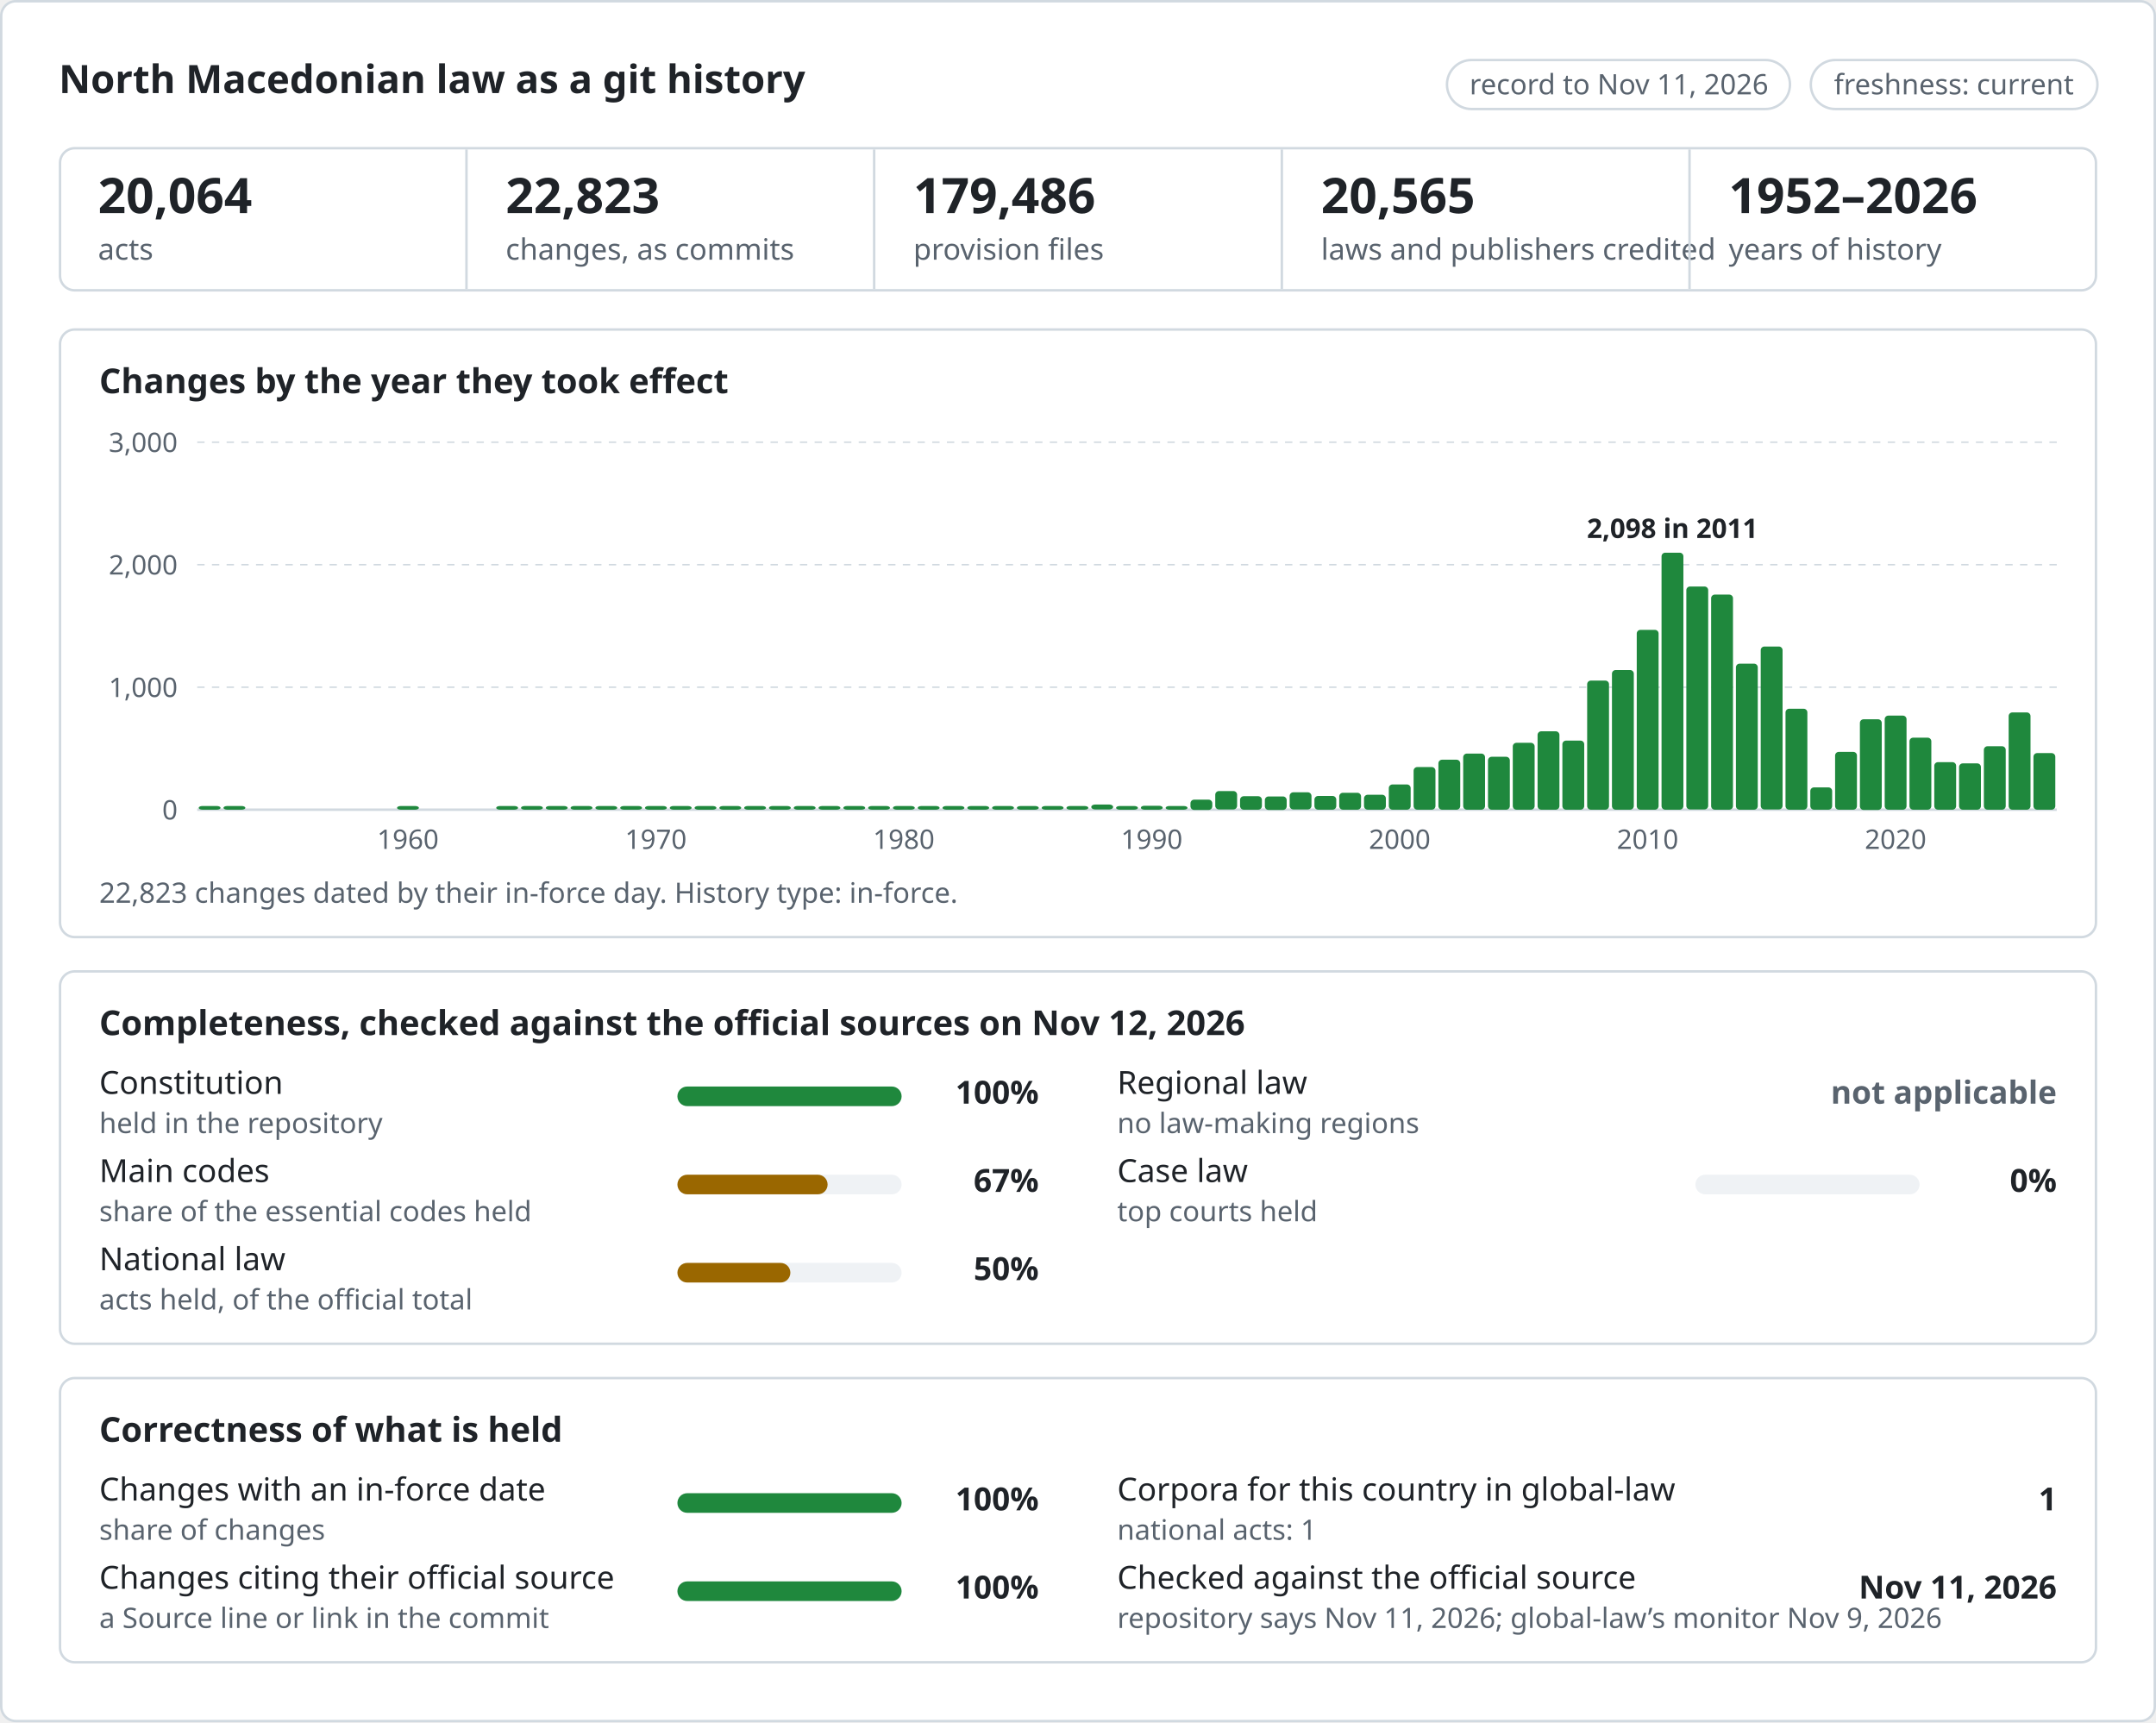
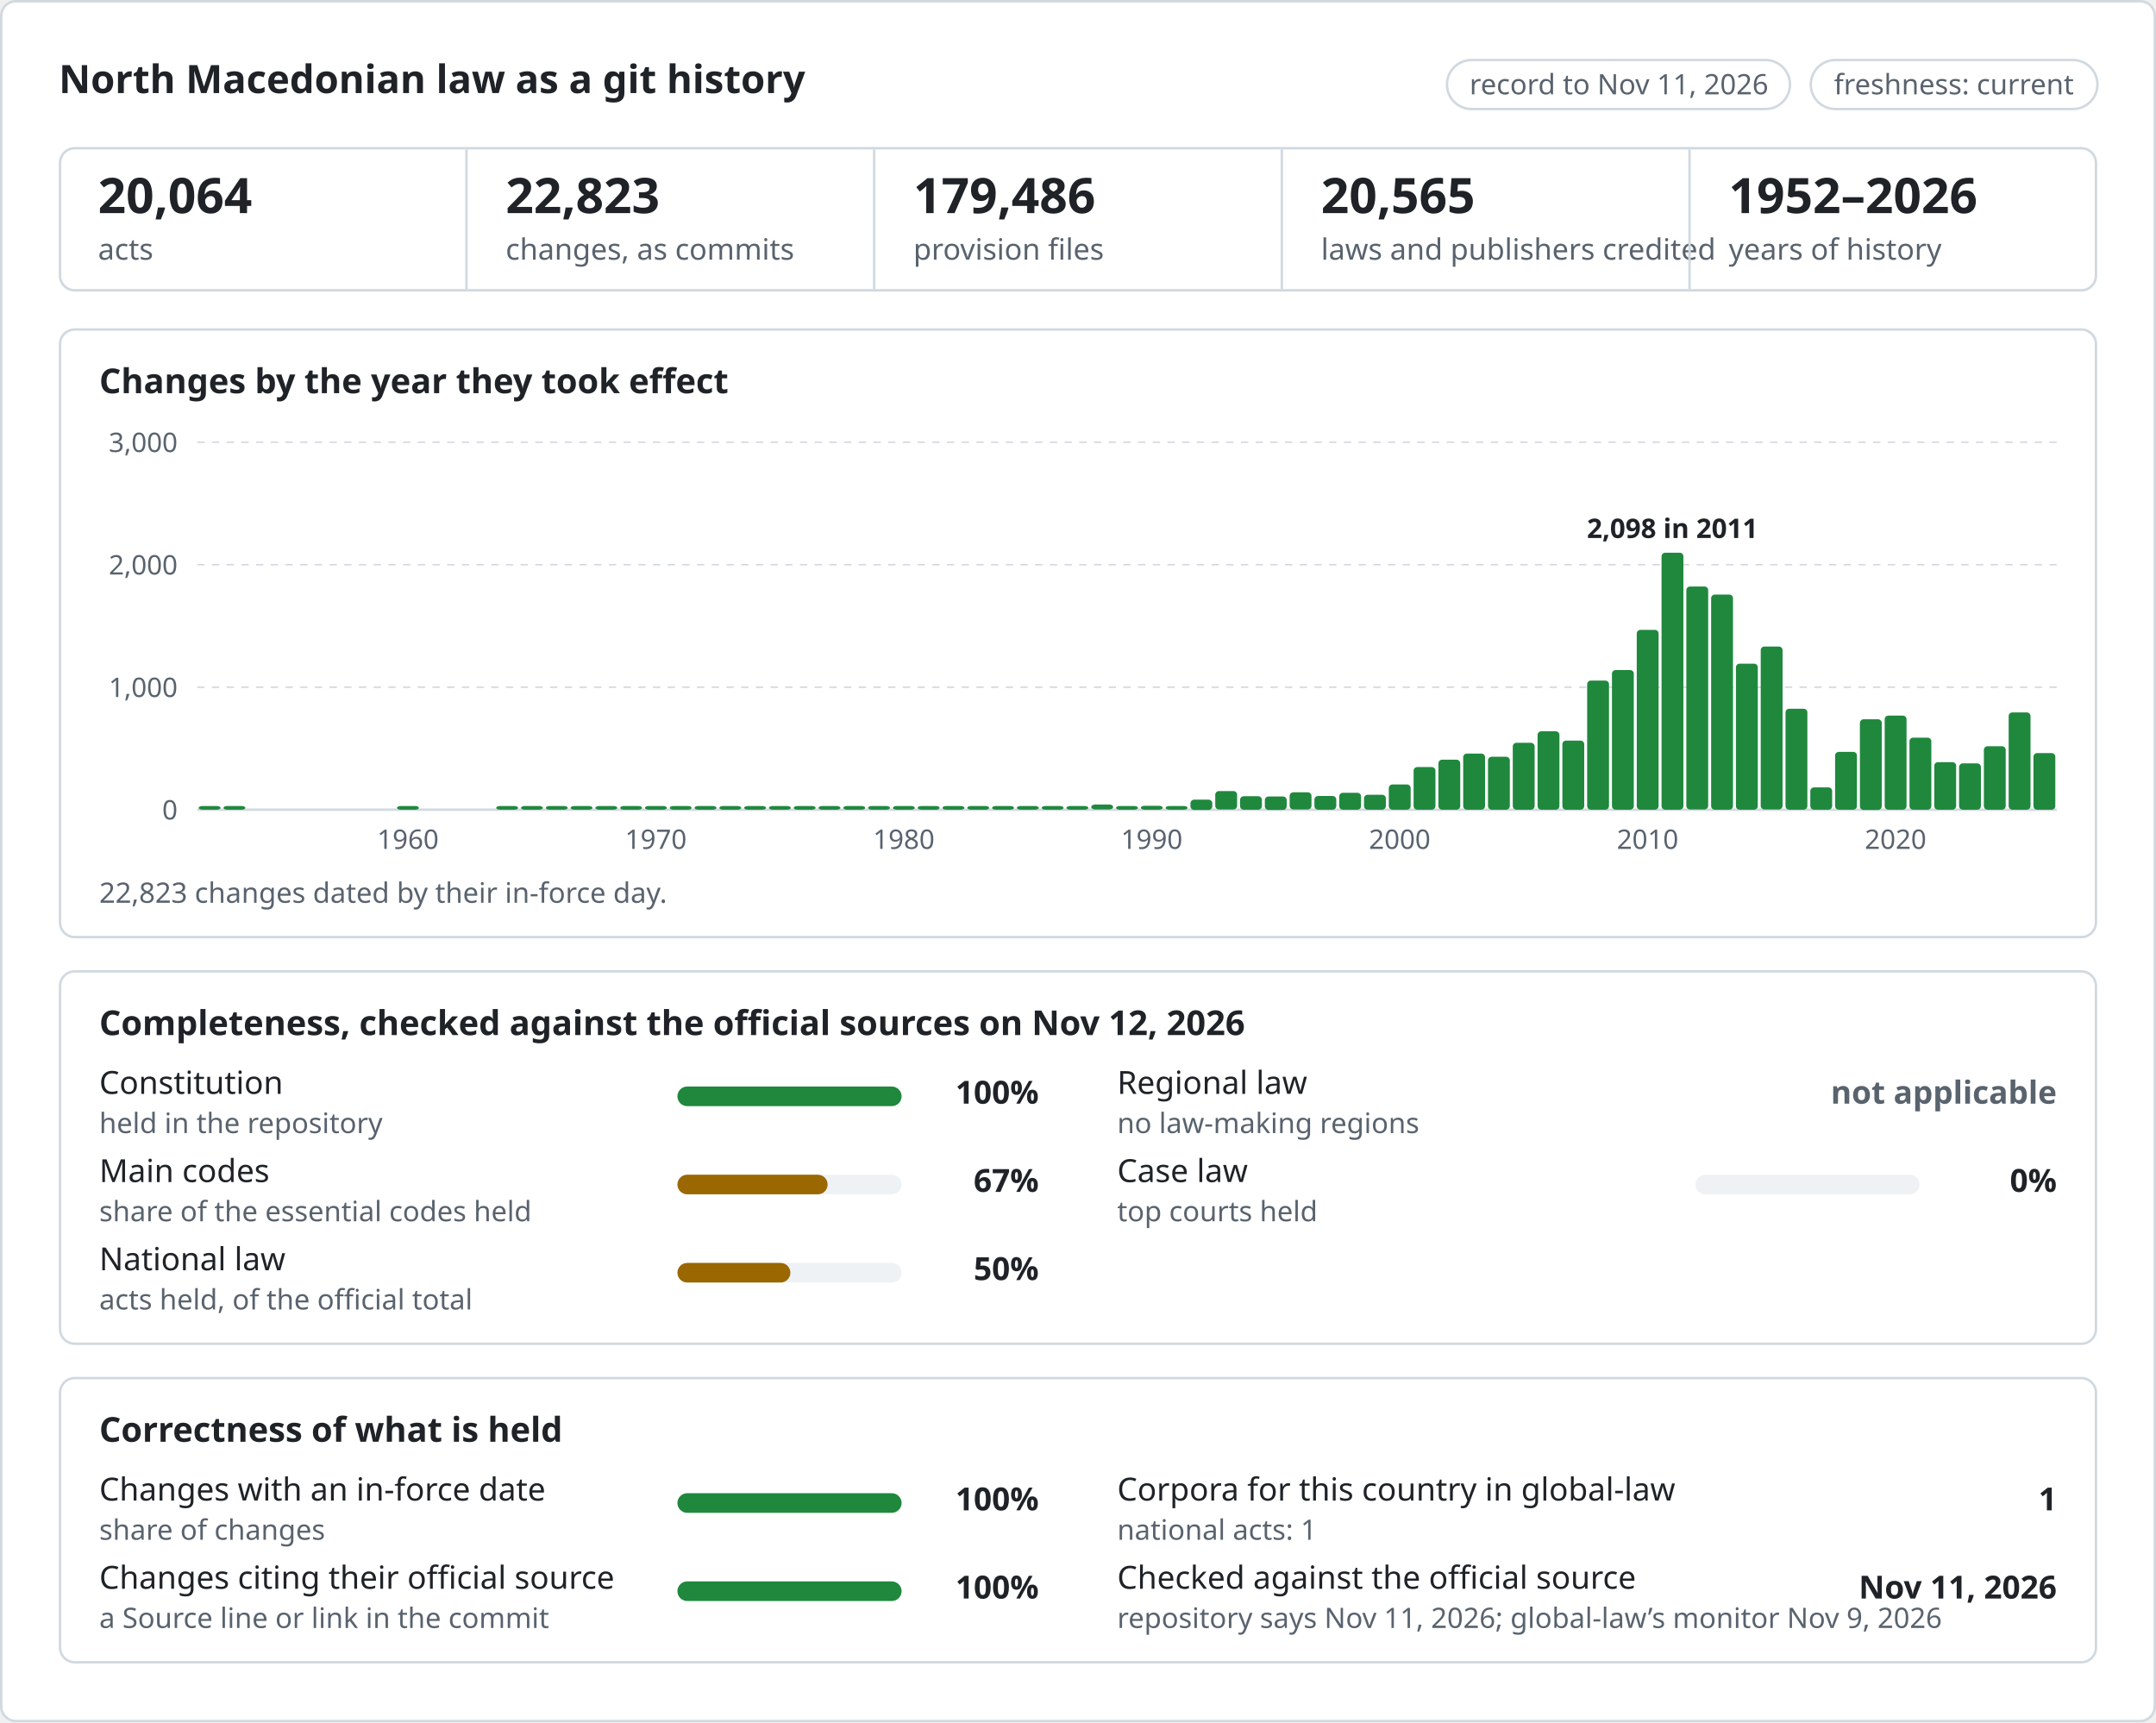
<svg xmlns="http://www.w3.org/2000/svg" width="880" height="703" viewBox="0 0 880 703" font-family="-apple-system,BlinkMacSystemFont,Segoe UI,Noto Sans,Helvetica,Arial,sans-serif">
  <rect x="0.5" y="0.5" width="879" height="702" rx="6" fill="#ffffff" stroke="#d1d9e0" />
  <text x="24" y="38" font-size="16" font-weight="600" fill="#1f2328">North Macedonian law as a git history</text>
  <rect x="590.6" y="24.5" width="140" height="20" rx="10" fill="none" stroke="#d1d9e0" />
  <text x="660.8" y="38.5" font-size="11.5" font-weight="500" text-anchor="middle" fill="#59636e">record to Nov 11, 2026</text>
  <rect x="739.1" y="24.5" width="117" height="20" rx="10" fill="none" stroke="#d1d9e0" />
  <text x="797.5" y="38.5" font-size="11.5" font-weight="500" text-anchor="middle" fill="#59636e">freshness: current</text>
  <rect x="24.5" y="60.5" width="831" height="58" rx="6" fill="#ffffff" stroke="#d1d9e0" />
  <text x="40.0" y="87" font-size="20" font-weight="600" fill="#1f2328">20,064</text>
  <text x="40.0" y="106" font-size="12" fill="#59636e">acts</text>
  <line x1="190.4" y1="61" x2="190.4" y2="118" stroke="#d1d9e0" />
  <text x="206.4" y="87" font-size="20" font-weight="600" fill="#1f2328">22,823</text>
  <text x="206.4" y="106" font-size="12" fill="#59636e">changes, as commits</text>
  <line x1="356.8" y1="61" x2="356.8" y2="118" stroke="#d1d9e0" />
  <text x="372.8" y="87" font-size="20" font-weight="600" fill="#1f2328">179,486</text>
  <text x="372.8" y="106" font-size="12" fill="#59636e">provision files</text>
  <line x1="523.2" y1="61" x2="523.2" y2="118" stroke="#d1d9e0" />
  <text x="539.2" y="87" font-size="20" font-weight="600" fill="#1f2328">20,565</text>
  <text x="539.2" y="106" font-size="12" fill="#59636e" textLength="142" lengthAdjust="spacingAndGlyphs">laws and publishers credited</text>
  <line x1="689.6" y1="61" x2="689.6" y2="118" stroke="#d1d9e0" />
  <text x="705.6" y="87" font-size="20" font-weight="600" fill="#1f2328">1952–2026</text>
  <text x="705.6" y="106" font-size="12" fill="#59636e">years of history</text>
  <rect x="24.5" y="134.5" width="831" height="248" rx="6" fill="#ffffff" stroke="#d1d9e0" />
  <text x="40.5" y="160.5" font-size="14" font-weight="600" fill="#1f2328">Changes by the year they took effect</text>
  <line x1="80.5" y1="330.5" x2="839.5" y2="330.5" stroke="#d1d9e0" stroke-width="1" />
  <text x="72.5" y="334.5" font-size="11" text-anchor="end" fill="#59636e">0</text>
  <line x1="80.5" y1="280.5" x2="839.5" y2="280.5" stroke="#d1d9e0" stroke-width="0.6" stroke-dasharray="3 3" />
  <text x="72.5" y="284.5" font-size="11" text-anchor="end" fill="#59636e">1,000</text>
  <line x1="80.5" y1="230.5" x2="839.5" y2="230.5" stroke="#d1d9e0" stroke-width="0.6" stroke-dasharray="3 3" />
  <text x="72.5" y="234.5" font-size="11" text-anchor="end" fill="#59636e">2,000</text>
  <line x1="80.5" y1="180.5" x2="839.5" y2="180.5" stroke="#d1d9e0" stroke-width="0.6" stroke-dasharray="3 3" />
  <text x="72.5" y="184.5" font-size="11" text-anchor="end" fill="#59636e">3,000</text>
  <rect x="81.10" y="329.0" width="8.92" height="1.5" rx="1.5" fill="#1f883d" />
  <rect x="91.22" y="329.0" width="8.92" height="1.5" rx="1.5" fill="#1f883d" />
  <rect x="162.06" y="329.0" width="8.92" height="1.5" rx="1.5" fill="#1f883d" />
  <text x="166.5" y="346.5" font-size="11" text-anchor="middle" fill="#59636e">1960</text>
  <rect x="202.54" y="329.0" width="8.92" height="1.5" rx="1.5" fill="#1f883d" />
  <rect x="212.66" y="329.0" width="8.92" height="1.5" rx="1.5" fill="#1f883d" />
  <rect x="222.78" y="329.0" width="8.92" height="1.5" rx="1.5" fill="#1f883d" />
  <rect x="232.90" y="329.0" width="8.92" height="1.5" rx="1.5" fill="#1f883d" />
  <rect x="243.02" y="329.0" width="8.92" height="1.5" rx="1.5" fill="#1f883d" />
  <rect x="253.14" y="329.0" width="8.92" height="1.5" rx="1.5" fill="#1f883d" />
  <rect x="263.26" y="329.0" width="8.92" height="1.5" rx="1.5" fill="#1f883d" />
  <text x="267.7" y="346.5" font-size="11" text-anchor="middle" fill="#59636e">1970</text>
  <rect x="273.38" y="329.0" width="8.92" height="1.5" rx="1.5" fill="#1f883d" />
  <rect x="283.50" y="329.0" width="8.92" height="1.5" rx="1.5" fill="#1f883d" />
  <rect x="293.62" y="329.0" width="8.92" height="1.5" rx="1.5" fill="#1f883d" />
  <rect x="303.74" y="329.0" width="8.92" height="1.5" rx="1.5" fill="#1f883d" />
  <rect x="313.86" y="329.0" width="8.92" height="1.5" rx="1.5" fill="#1f883d" />
  <rect x="323.98" y="329.0" width="8.92" height="1.5" rx="1.5" fill="#1f883d" />
  <rect x="334.10" y="329.0" width="8.92" height="1.5" rx="1.5" fill="#1f883d" />
  <rect x="344.22" y="329.0" width="8.92" height="1.5" rx="1.5" fill="#1f883d" />
  <rect x="354.34" y="329.0" width="8.92" height="1.5" rx="1.5" fill="#1f883d" />
  <rect x="364.46" y="329.0" width="8.92" height="1.5" rx="1.5" fill="#1f883d" />
  <text x="368.9" y="346.5" font-size="11" text-anchor="middle" fill="#59636e">1980</text>
  <rect x="374.58" y="329.0" width="8.92" height="1.5" rx="1.5" fill="#1f883d" />
  <rect x="384.70" y="329.0" width="8.92" height="1.5" rx="1.5" fill="#1f883d" />
  <rect x="394.82" y="329.0" width="8.92" height="1.5" rx="1.5" fill="#1f883d" />
  <rect x="404.94" y="329.0" width="8.92" height="1.5" rx="1.5" fill="#1f883d" />
  <rect x="415.06" y="329.0" width="8.92" height="1.5" rx="1.5" fill="#1f883d" />
  <rect x="425.18" y="329.0" width="8.92" height="1.5" rx="1.5" fill="#1f883d" />
  <rect x="435.30" y="329.0" width="8.92" height="1.5" rx="1.5" fill="#1f883d" />
  <rect x="445.42" y="328.4" width="8.92" height="2.0" rx="1.5" fill="#1f883d" />
  <rect x="455.54" y="329.0" width="8.92" height="1.5" rx="1.5" fill="#1f883d" />
  <rect x="465.66" y="328.9" width="8.92" height="1.6" rx="1.5" fill="#1f883d" />
  <text x="470.1" y="346.5" font-size="11" text-anchor="middle" fill="#59636e">1990</text>
  <rect x="475.78" y="329.0" width="8.92" height="1.5" rx="1.5" fill="#1f883d" />
  <rect x="485.90" y="326.4" width="8.92" height="4.2" rx="1.5" fill="#1f883d" />
  <rect x="496.02" y="322.9" width="8.92" height="7.5" rx="1.5" fill="#1f883d" />
  <rect x="506.14" y="325.0" width="8.92" height="5.5" rx="1.5" fill="#1f883d" />
  <rect x="516.26" y="325.1" width="8.92" height="5.5" rx="1.5" fill="#1f883d" />
  <rect x="526.38" y="323.4" width="8.92" height="7.0" rx="1.5" fill="#1f883d" />
  <rect x="536.50" y="324.9" width="8.92" height="5.6" rx="1.5" fill="#1f883d" />
  <rect x="546.62" y="323.6" width="8.92" height="6.9" rx="1.5" fill="#1f883d" />
  <rect x="556.74" y="324.4" width="8.92" height="6.1" rx="1.5" fill="#1f883d" />
  <rect x="566.86" y="320.2" width="8.92" height="10.3" rx="1.5" fill="#1f883d" />
  <text x="571.3" y="346.5" font-size="11" text-anchor="middle" fill="#59636e">2000</text>
  <rect x="576.98" y="313.1" width="8.92" height="17.4" rx="1.5" fill="#1f883d" />
  <rect x="587.10" y="310.1" width="8.92" height="20.4" rx="1.5" fill="#1f883d" />
  <rect x="597.22" y="307.6" width="8.92" height="22.9" rx="1.5" fill="#1f883d" />
  <rect x="607.34" y="308.9" width="8.92" height="21.6" rx="1.5" fill="#1f883d" />
  <rect x="617.46" y="303.2" width="8.92" height="27.3" rx="1.5" fill="#1f883d" />
  <rect x="627.58" y="298.5" width="8.92" height="32.0" rx="1.5" fill="#1f883d" />
  <rect x="637.70" y="302.3" width="8.92" height="28.2" rx="1.5" fill="#1f883d" />
  <rect x="647.82" y="277.8" width="8.92" height="52.7" rx="1.5" fill="#1f883d" />
  <rect x="657.94" y="273.5" width="8.92" height="57.0" rx="1.5" fill="#1f883d" />
  <rect x="668.06" y="257.1" width="8.92" height="73.4" rx="1.5" fill="#1f883d" />
  <text x="672.5" y="346.5" font-size="11" text-anchor="middle" fill="#59636e">2010</text>
  <rect x="678.18" y="225.6" width="8.92" height="104.9" rx="1.5" fill="#1f883d" />
  <text x="682.6" y="219.6" font-size="11" font-weight="600" text-anchor="middle" fill="#1f2328">2,098 in 2011</text>
  <rect x="688.30" y="239.4" width="8.92" height="91.0" rx="1.5" fill="#1f883d" />
  <rect x="698.42" y="242.7" width="8.92" height="87.8" rx="1.5" fill="#1f883d" />
  <rect x="708.54" y="270.9" width="8.92" height="59.6" rx="1.5" fill="#1f883d" />
  <rect x="718.66" y="263.9" width="8.92" height="66.5" rx="1.5" fill="#1f883d" />
  <rect x="728.78" y="289.3" width="8.92" height="41.2" rx="1.5" fill="#1f883d" />
  <rect x="738.90" y="321.4" width="8.92" height="9.1" rx="1.5" fill="#1f883d" />
  <rect x="749.02" y="306.9" width="8.92" height="23.6" rx="1.5" fill="#1f883d" />
  <rect x="759.14" y="293.6" width="8.92" height="37.0" rx="1.5" fill="#1f883d" />
  <rect x="769.26" y="292.1" width="8.92" height="38.4" rx="1.5" fill="#1f883d" />
  <text x="773.7" y="346.5" font-size="11" text-anchor="middle" fill="#59636e">2020</text>
  <rect x="779.38" y="301.1" width="8.92" height="29.4" rx="1.5" fill="#1f883d" />
  <rect x="789.50" y="311.1" width="8.92" height="19.4" rx="1.5" fill="#1f883d" />
  <rect x="799.62" y="311.6" width="8.92" height="18.9" rx="1.5" fill="#1f883d" />
  <rect x="809.74" y="304.6" width="8.92" height="25.9" rx="1.5" fill="#1f883d" />
  <rect x="819.86" y="290.8" width="8.92" height="39.7" rx="1.5" fill="#1f883d" />
  <rect x="829.98" y="307.4" width="8.92" height="23.1" rx="1.5" fill="#1f883d" />
-   <text x="40.5" y="368.5" font-size="11.5" fill="#59636e">22,823 changes dated by their in-force day. History type: in-force.</text>
+   <text x="40.5" y="368.5" font-size="11.5" fill="#59636e">22,823 changes dated by their in-force day.</text>
  <rect x="24.5" y="396.5" width="831" height="152" rx="6" fill="#ffffff" stroke="#d1d9e0" />
  <text x="40.5" y="422.5" font-size="14" font-weight="600" fill="#1f2328">Completeness, checked against the official sources on Nov 12, 2026</text>
  <text x="40.5" y="446.5" font-size="13" fill="#1f2328">Constitution</text>
  <text x="40.5" y="462.5" font-size="11.5" fill="#59636e">held in the repository</text>
  <g>
    <rect x="276.5" y="443.5" width="91.5" height="8" rx="4" fill="#eff2f5" />
    <rect x="276.5" y="443.5" width="91.5" height="8" rx="4" fill="#1f883d" />
  </g>
  <text x="424.0" y="450.5" font-size="13" font-weight="600" text-anchor="end" fill="#1f2328">100%</text>
  <text x="40.5" y="482.5" font-size="13" fill="#1f2328">Main codes</text>
  <text x="40.5" y="498.5" font-size="11.5" fill="#59636e">share of the essential codes held</text>
  <g>
    <rect x="276.5" y="479.5" width="91.5" height="8" rx="4" fill="#eff2f5" />
    <rect x="276.5" y="479.5" width="61.3" height="8" rx="4" fill="#9a6700" />
  </g>
  <text x="424.0" y="486.5" font-size="13" font-weight="600" text-anchor="end" fill="#1f2328">67%</text>
  <text x="40.5" y="518.5" font-size="13" fill="#1f2328">National law</text>
  <text x="40.5" y="534.5" font-size="11.5" fill="#59636e">acts held, of the official total</text>
  <g>
    <rect x="276.5" y="515.5" width="91.5" height="8" rx="4" fill="#eff2f5" />
    <rect x="276.5" y="515.5" width="46.1" height="8" rx="4" fill="#9a6700" />
  </g>
  <text x="424.0" y="522.5" font-size="13" font-weight="600" text-anchor="end" fill="#1f2328">50%</text>
  <text x="456.0" y="446.5" font-size="13" fill="#1f2328">Regional law</text>
  <text x="456.0" y="462.5" font-size="11.5" fill="#59636e">no law-making regions</text>
  <text x="839.5" y="450.5" font-size="13" font-weight="600" text-anchor="end" fill="#59636e">not applicable</text>
  <text x="456.0" y="482.5" font-size="13" fill="#1f2328">Case law</text>
  <text x="456.0" y="498.5" font-size="11.5" fill="#59636e">top courts held</text>
  <g>
    <rect x="692.0" y="479.5" width="91.5" height="8" rx="4" fill="#eff2f5" />
  </g>
  <text x="839.5" y="486.5" font-size="13" font-weight="600" text-anchor="end" fill="#1f2328">0%</text>
  <rect x="24.5" y="562.5" width="831" height="116" rx="6" fill="#ffffff" stroke="#d1d9e0" />
  <text x="40.5" y="588.5" font-size="14" font-weight="600" fill="#1f2328">Correctness of what is held</text>
  <text x="40.5" y="612.5" font-size="13" fill="#1f2328">Changes with an in-force date</text>
  <text x="40.5" y="628.5" font-size="11.5" fill="#59636e">share of changes</text>
  <g>
    <rect x="276.5" y="609.5" width="91.5" height="8" rx="4" fill="#eff2f5" />
    <rect x="276.5" y="609.5" width="91.5" height="8" rx="4" fill="#1f883d" />
  </g>
  <text x="424.0" y="616.5" font-size="13" font-weight="600" text-anchor="end" fill="#1f2328">100%</text>
  <text x="40.5" y="648.5" font-size="13" fill="#1f2328">Changes citing their official source</text>
  <text x="40.5" y="664.5" font-size="11.5" fill="#59636e">a Source line or link in the commit</text>
  <g>
    <rect x="276.5" y="645.5" width="91.5" height="8" rx="4" fill="#eff2f5" />
    <rect x="276.5" y="645.5" width="91.5" height="8" rx="4" fill="#1f883d" />
  </g>
  <text x="424.0" y="652.5" font-size="13" font-weight="600" text-anchor="end" fill="#1f2328">100%</text>
  <text x="456.0" y="612.5" font-size="13" fill="#1f2328">Corpora for this country in global-law</text>
  <text x="456.0" y="628.5" font-size="11.5" fill="#59636e">national acts: 1</text>
  <text x="839.5" y="616.5" font-size="13" font-weight="600" text-anchor="end" fill="#1f2328">1</text>
  <text x="456.0" y="648.5" font-size="13" fill="#1f2328">Checked against the official source</text>
  <text x="456.0" y="664.5" font-size="11.5" fill="#59636e">repository says Nov 11, 2026; global-law’s monitor Nov 9, 2026</text>
  <text x="839.5" y="652.5" font-size="13" font-weight="600" text-anchor="end" fill="#1f2328">Nov 11, 2026</text>
</svg>
